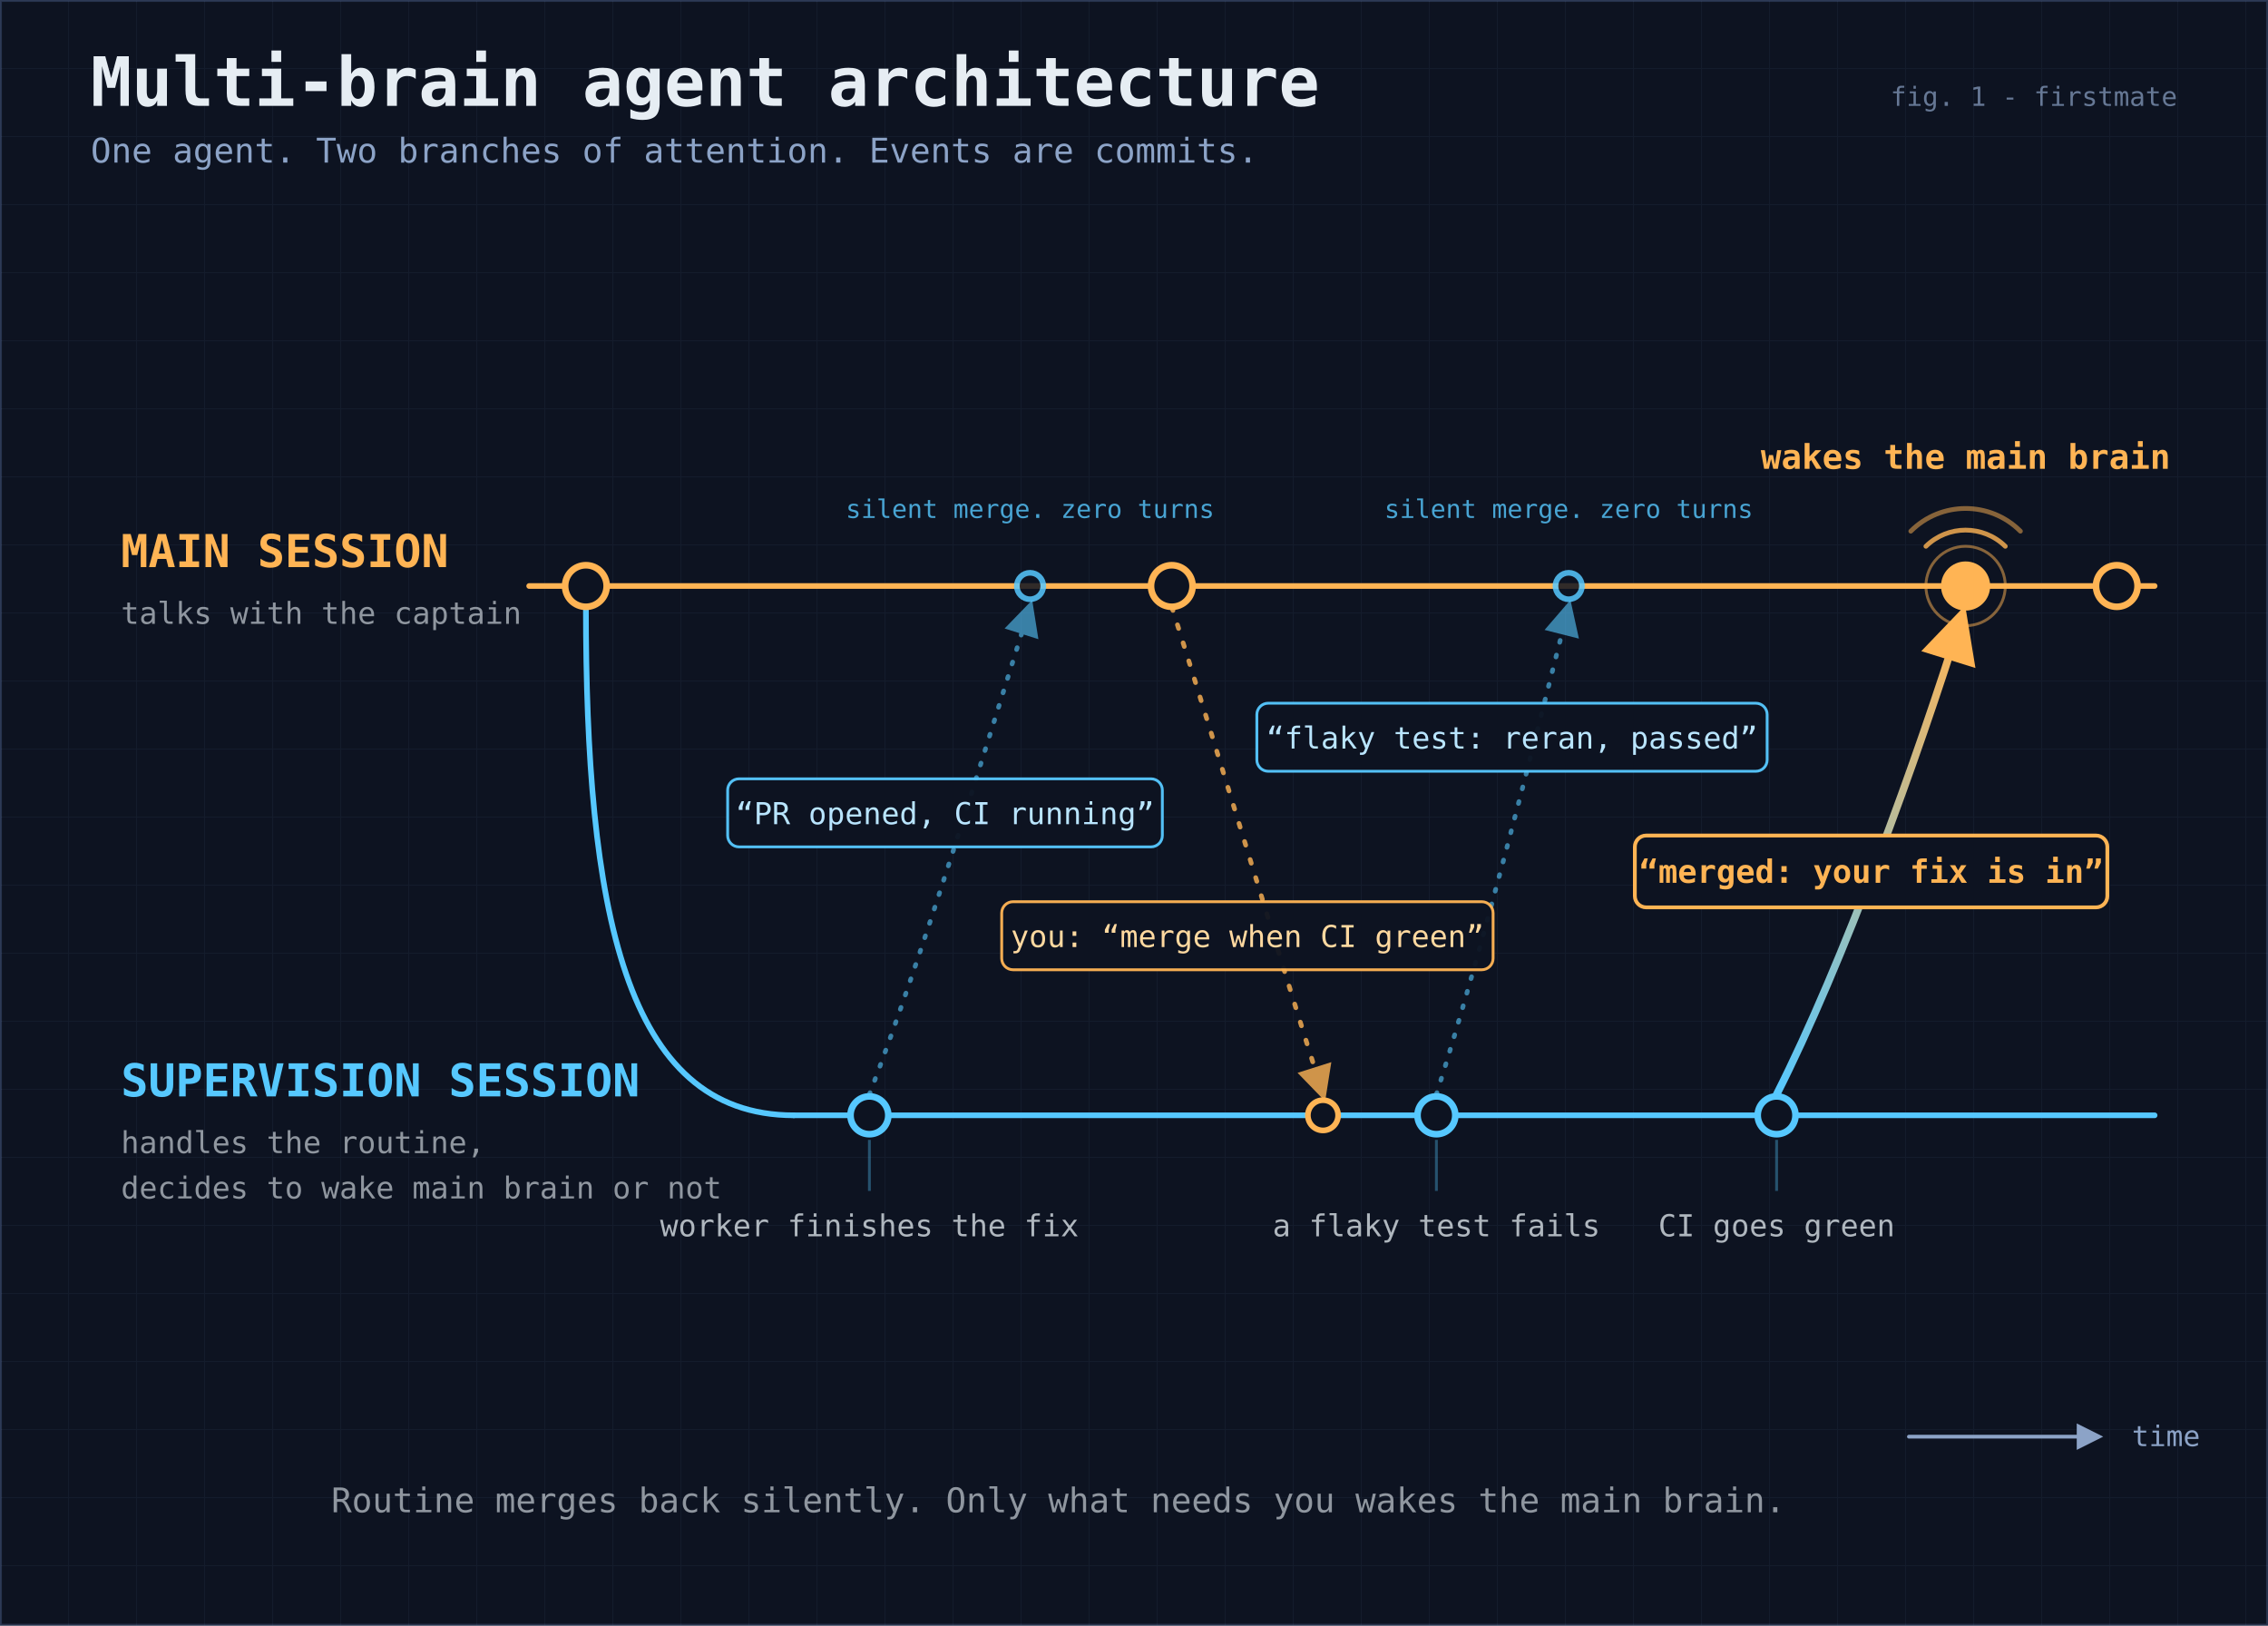
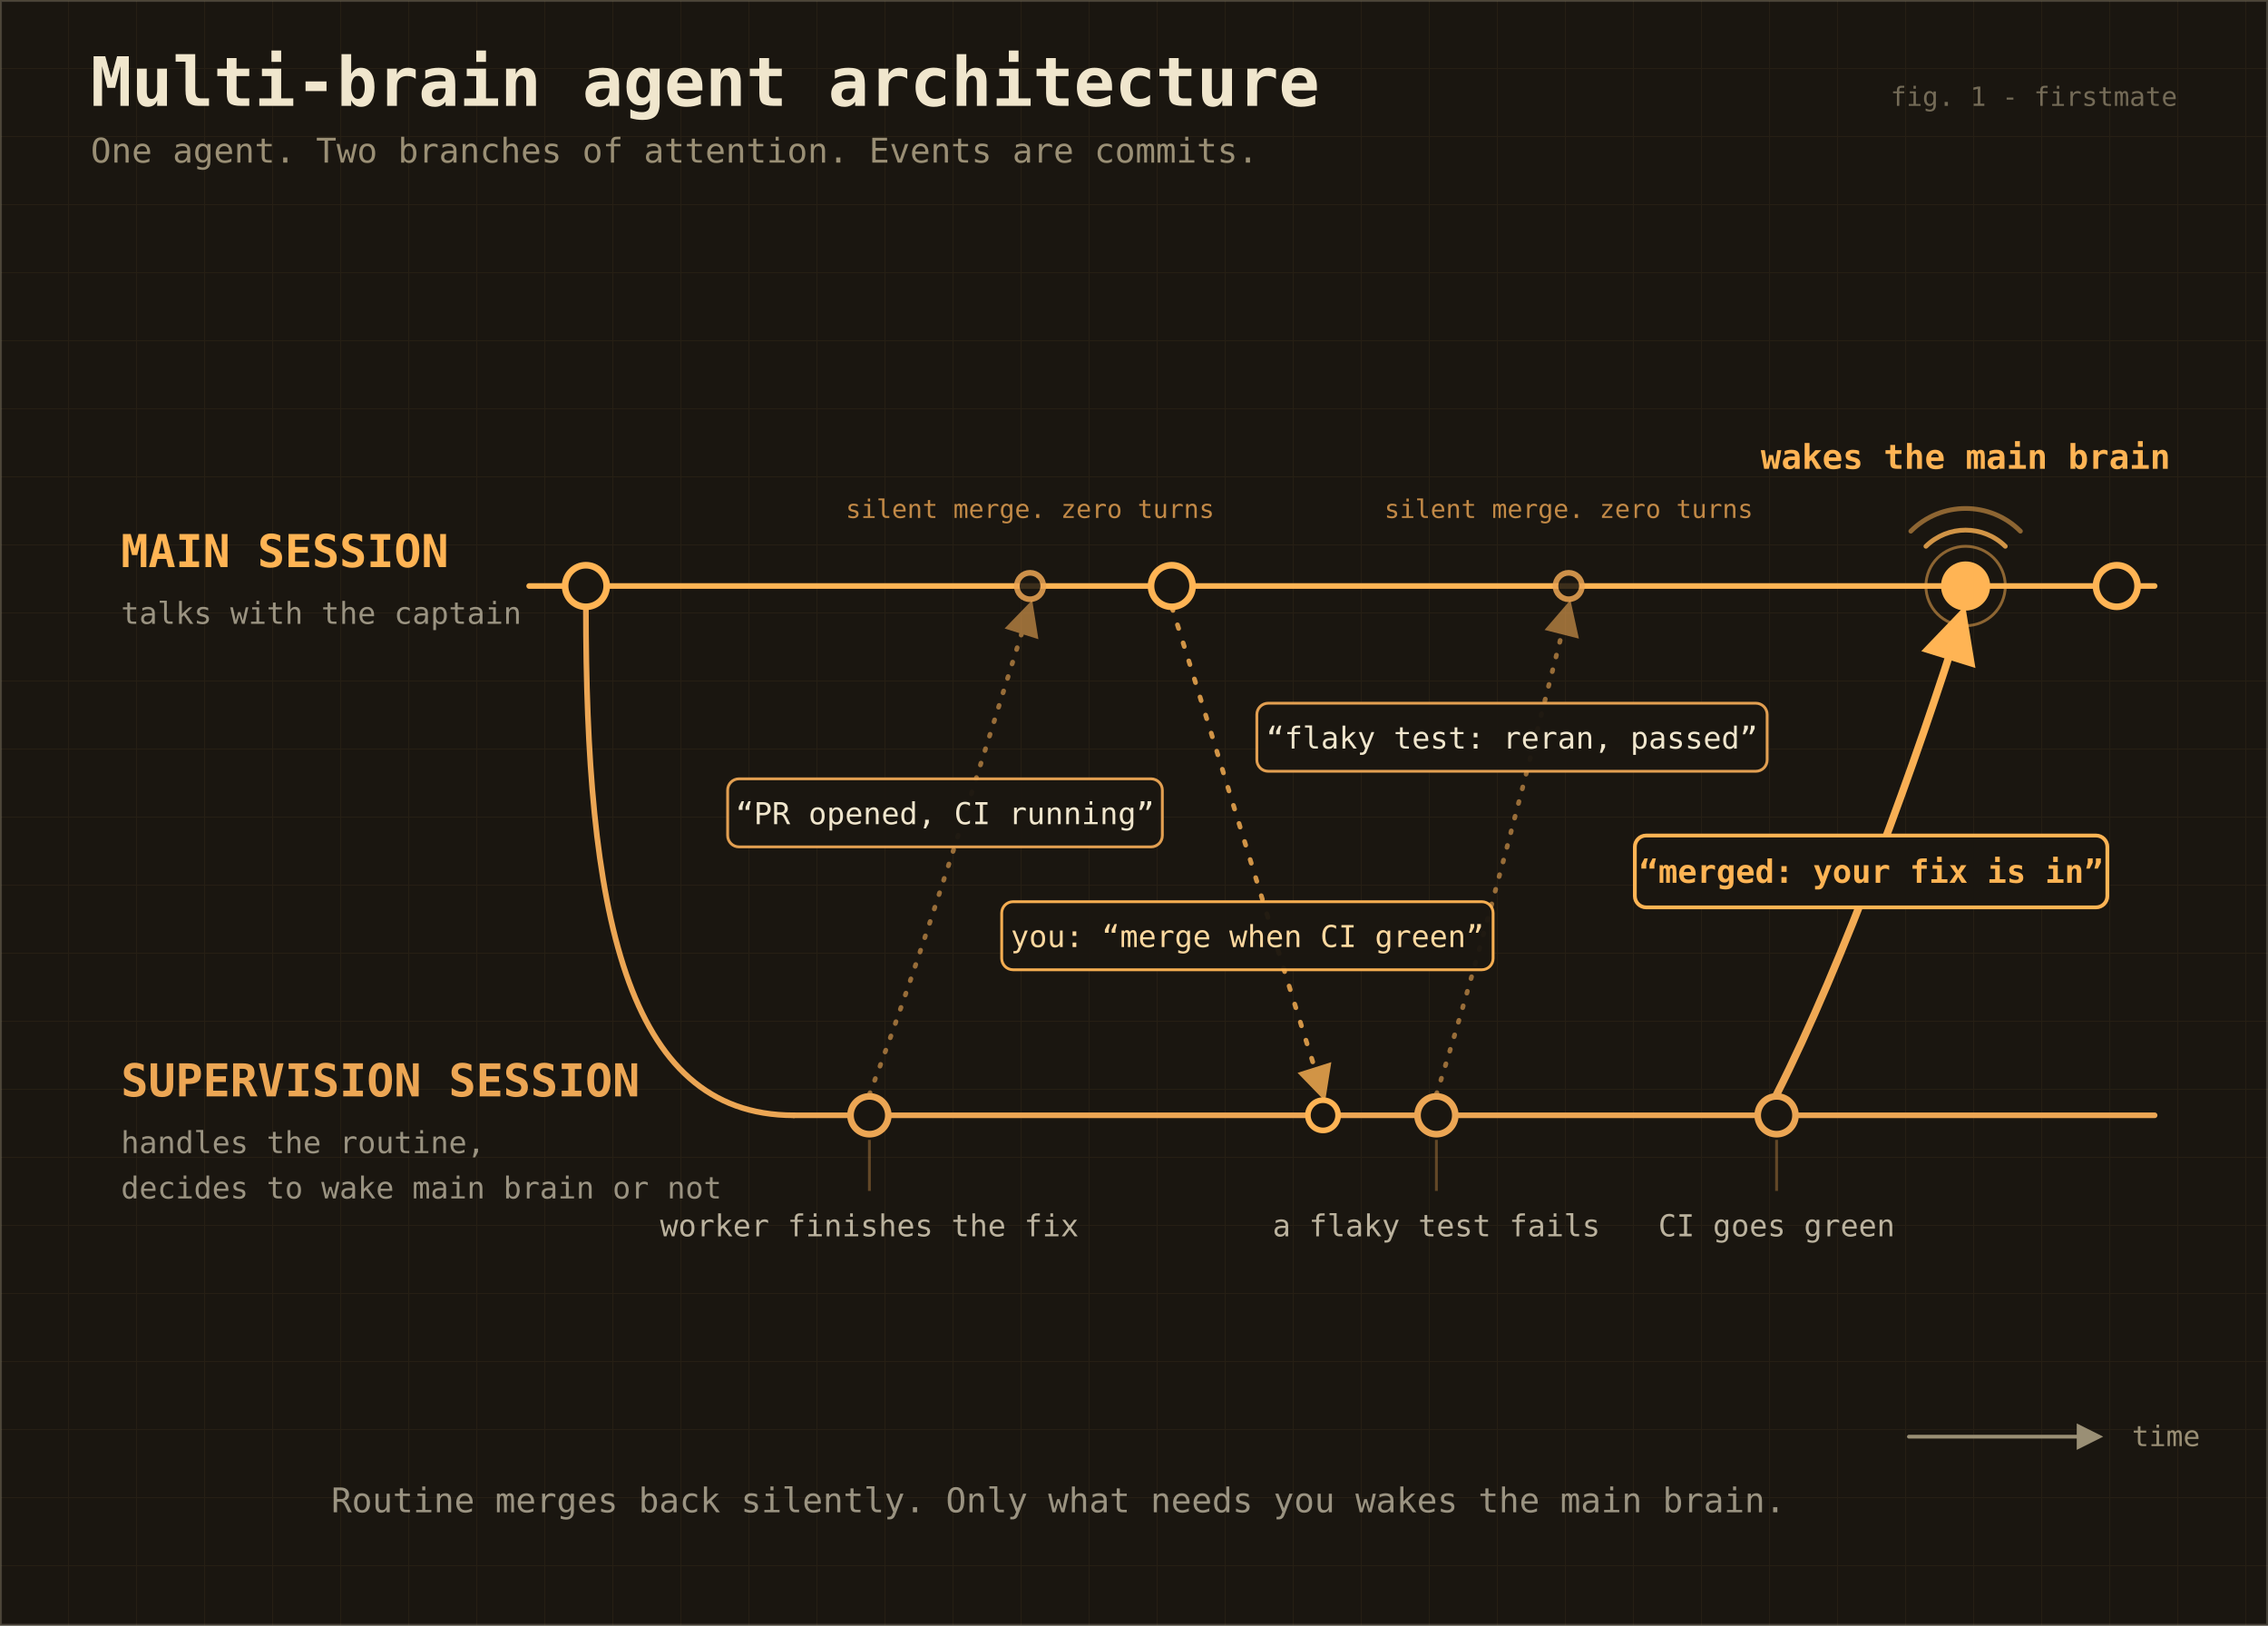
<svg xmlns="http://www.w3.org/2000/svg" viewBox="0 0 1200 860" width="1200" height="860" role="img" aria-labelledby="poster-title poster-desc">
  <defs>
    <pattern id="poster-grid" width="36" height="36" patternUnits="userSpaceOnUse">
-       <path d="M 36 0 L 0 0 0 36" fill="none" stroke="#8CAAE6" stroke-opacity="0.06" stroke-width="1" />
+       <path d="M 36 0 L 0 0 0 36" fill="none" stroke="#ECA654" stroke-opacity="0.06" stroke-width="1" />
    </pattern>
  </defs>
-   <rect width="1200" height="860" fill="#0D1321" />
+   <rect width="1200" height="860" fill="#1A1610" />
  <rect width="1200" height="860" fill="url(#poster-grid)" />
-   <rect x="0.5" y="0.5" width="1199" height="859" fill="none" stroke="#94B4FF" stroke-opacity="0.20" stroke-width="1" />
+   <rect x="0.5" y="0.5" width="1199" height="859" fill="none" stroke="#F0E6CD" stroke-opacity="0.20" stroke-width="1" />
  <g font-family="ui-monospace, SFMono-Regular, Menlo, Consolas, monospace">
-     <text x="48" y="56" fill="#E6EDF3" font-size="36" font-weight="700">Multi-brain agent architecture</text>
-     <text x="48" y="86" fill="#8CA3C7" font-size="18">One agent. Two branches of attention. Events are commits.</text>
-     <text x="1152" y="56" text-anchor="end" fill="#8CA3C7" fill-opacity="0.7" font-size="14">fig. 1 - firstmate</text>
+     <text x="48" y="56" fill="#F0E6CD" font-size="36" font-weight="700">Multi-brain agent architecture</text>
+     <text x="48" y="86" fill="#9A8F75" font-size="18">One agent. Two branches of attention. Events are commits.</text>
+     <text x="1152" y="56" text-anchor="end" fill="#9A8F75" fill-opacity="0.7" font-size="14">fig. 1 - firstmate</text>
  </g>
  <g transform="translate(0 100)" font-family="ui-monospace, SFMono-Regular, Menlo, Consolas, monospace">
    <defs>
      <marker id="ah-cyan" viewBox="0 0 10 10" refX="8" refY="5" markerWidth="7.5" markerHeight="7.5" orient="auto-start-reverse">
-         <path d="M 0 0 L 10 5 L 0 10 z" fill="#56C8FF" />
+         <path d="M 0 0 L 10 5 L 0 10 z" fill="#ECA654" />
      </marker>
      <marker id="ah-amber" viewBox="0 0 10 10" refX="8" refY="5" markerWidth="7.5" markerHeight="7.5" orient="auto-start-reverse">
        <path d="M 0 0 L 10 5 L 0 10 z" fill="#FFB454" />
      </marker>
      <marker id="ah-time" viewBox="0 0 10 10" refX="8" refY="5" markerWidth="7" markerHeight="7" orient="auto-start-reverse">
-         <path d="M 0 0 L 10 5 L 0 10 z" fill="#8CA3C7" />
+         <path d="M 0 0 L 10 5 L 0 10 z" fill="#9A8F75" />
      </marker>
      <linearGradient id="merge-up" x1="0" y1="1" x2="1" y2="0">
-         <stop offset="0" stop-color="#56C8FF" />
+         <stop offset="0" stop-color="#ECA654" />
        <stop offset="1" stop-color="#FFB454" />
      </linearGradient>
    </defs>
    <line x1="280" y1="210" x2="1140" y2="210" stroke="#FFB454" stroke-width="3" stroke-linecap="round" />
-     <path d="M 310 221 C 310 380, 330 490, 420 490" fill="none" stroke="#56C8FF" stroke-width="3" stroke-linecap="round" />
-     <line x1="420" y1="490" x2="1140" y2="490" stroke="#56C8FF" stroke-width="3" stroke-linecap="round" />
+     <path d="M 310 221 C 310 380, 330 490, 420 490" fill="none" stroke="#ECA654" stroke-width="3" stroke-linecap="round" />
+     <line x1="420" y1="490" x2="1140" y2="490" stroke="#ECA654" stroke-width="3" stroke-linecap="round" />
    <text x="64" y="200" fill="#FFB454" font-size="24" font-weight="700">MAIN SESSION</text>
-     <text x="64" y="230" fill="#E6EDF3" opacity="0.6" font-size="16">talks with the captain</text>
-     <text x="64" y="480" fill="#56C8FF" font-size="24" font-weight="700">SUPERVISION SESSION</text>
-     <text x="64" y="510" fill="#E6EDF3" opacity="0.6" font-size="16">handles the routine,</text>
-     <text x="64" y="534" fill="#E6EDF3" opacity="0.6" font-size="16">decides to wake main brain or not</text>
-     <path id="arc-quiet-1" d="M 460 479 C 490 400, 520 300, 545 221" fill="none" stroke="#56C8FF" stroke-width="2.5" stroke-dasharray="1 7" stroke-linecap="round" opacity="0.6" marker-end="url(#ah-cyan)" />
+     <text x="64" y="230" fill="#F0E6CD" opacity="0.6" font-size="16">talks with the captain</text>
+     <text x="64" y="480" fill="#ECA654" font-size="24" font-weight="700">SUPERVISION SESSION</text>
+     <text x="64" y="510" fill="#F0E6CD" opacity="0.6" font-size="16">handles the routine,</text>
+     <text x="64" y="534" fill="#F0E6CD" opacity="0.6" font-size="16">decides to wake main brain or not</text>
+     <path id="arc-quiet-1" d="M 460 479 C 490 400, 520 300, 545 221" fill="none" stroke="#ECA654" stroke-width="2.5" stroke-dasharray="1 7" stroke-linecap="round" opacity="0.6" marker-end="url(#ah-cyan)" />
    <path id="arc-cherry" d="M 620 221 C 645 300, 675 400, 700 479" fill="none" stroke="#FFB454" stroke-width="2.5" stroke-dasharray="2 8" stroke-linecap="round" opacity="0.8" marker-end="url(#ah-amber)" />
-     <path id="arc-quiet-2" d="M 760 479 C 785 400, 810 300, 830 221" fill="none" stroke="#56C8FF" stroke-width="2.5" stroke-dasharray="1 7" stroke-linecap="round" opacity="0.6" marker-end="url(#ah-cyan)" />
+     <path id="arc-quiet-2" d="M 760 479 C 785 400, 810 300, 830 221" fill="none" stroke="#ECA654" stroke-width="2.5" stroke-dasharray="1 7" stroke-linecap="round" opacity="0.6" marker-end="url(#ah-cyan)" />
    <path id="arc-wake" d="M 940 479 C 975 410, 1015 300, 1038 226" fill="none" stroke="url(#merge-up)" stroke-width="4" stroke-linecap="round" marker-end="url(#ah-amber)" />
    <g id="chip-quiet-1">
-       <rect x="385" y="312" width="230" height="36" rx="6" fill="#0D1321" stroke="#56C8FF" stroke-width="1.5" opacity="0.95" />
-       <text x="500" y="336" text-anchor="middle" fill="#B9E5FF" font-size="16">“PR opened, CI running”</text>
+       <rect x="385" y="312" width="230" height="36" rx="6" fill="#1A1610" stroke="#ECA654" stroke-width="1.5" opacity="0.95" />
+       <text x="500" y="336" text-anchor="middle" fill="#F0E6CD" font-size="16">“PR opened, CI running”</text>
    </g>
    <g id="chip-cherry">
-       <rect x="530" y="377" width="260" height="36" rx="6" fill="#0D1321" stroke="#FFB454" stroke-width="1.5" opacity="0.95" />
+       <rect x="530" y="377" width="260" height="36" rx="6" fill="#1A1610" stroke="#FFB454" stroke-width="1.5" opacity="0.95" />
      <text x="660" y="401" text-anchor="middle" fill="#FFD9A0" font-size="16">you: “merge when CI green”</text>
    </g>
    <g id="chip-quiet-2">
-       <rect x="665" y="272" width="270" height="36" rx="6" fill="#0D1321" stroke="#56C8FF" stroke-width="1.5" opacity="0.95" />
-       <text x="800" y="296" text-anchor="middle" fill="#B9E5FF" font-size="16">“flaky test: reran, passed”</text>
+       <rect x="665" y="272" width="270" height="36" rx="6" fill="#1A1610" stroke="#ECA654" stroke-width="1.5" opacity="0.95" />
+       <text x="800" y="296" text-anchor="middle" fill="#F0E6CD" font-size="16">“flaky test: reran, passed”</text>
    </g>
    <g id="chip-wake">
-       <rect x="865" y="342" width="250" height="38" rx="6" fill="#0D1321" stroke="#FFB454" stroke-width="2" />
+       <rect x="865" y="342" width="250" height="38" rx="6" fill="#1A1610" stroke="#FFB454" stroke-width="2" />
      <text x="990" y="367" text-anchor="middle" fill="#FFB454" font-size="17" font-weight="600">“merged: your fix is in”</text>
    </g>
    <g id="main-commits">
-       <circle cx="310" cy="210" r="11" fill="#0D1321" stroke="#FFB454" stroke-width="3.5" />
-       <circle cx="620" cy="210" r="11" fill="#0D1321" stroke="#FFB454" stroke-width="3.5" />
-       <circle cx="1120" cy="210" r="11" fill="#0D1321" stroke="#FFB454" stroke-width="3.5" />
+       <circle cx="310" cy="210" r="11" fill="#1A1610" stroke="#FFB454" stroke-width="3.5" />
+       <circle cx="620" cy="210" r="11" fill="#1A1610" stroke="#FFB454" stroke-width="3.5" />
+       <circle cx="1120" cy="210" r="11" fill="#1A1610" stroke="#FFB454" stroke-width="3.5" />
    </g>
    <g id="silent-landings">
-       <circle cx="545" cy="210" r="7" fill="#0D1321" stroke="#56C8FF" stroke-width="3" opacity="0.85" />
-       <circle cx="830" cy="210" r="7" fill="#0D1321" stroke="#56C8FF" stroke-width="3" opacity="0.85" />
+       <circle cx="545" cy="210" r="7" fill="#1A1610" stroke="#ECA654" stroke-width="3" opacity="0.85" />
+       <circle cx="830" cy="210" r="7" fill="#1A1610" stroke="#ECA654" stroke-width="3" opacity="0.85" />
    </g>
-     <text x="545" y="174" text-anchor="middle" fill="#56C8FF" opacity="0.8" font-size="13.5">silent merge. zero turns</text>
-     <text x="830" y="174" text-anchor="middle" fill="#56C8FF" opacity="0.8" font-size="13.5">silent merge. zero turns</text>
+     <text x="545" y="174" text-anchor="middle" fill="#ECA654" opacity="0.8" font-size="13.5">silent merge. zero turns</text>
+     <text x="830" y="174" text-anchor="middle" fill="#ECA654" opacity="0.8" font-size="13.5">silent merge. zero turns</text>
    <g id="merge-commit">
      <circle cx="1040" cy="210" r="13" fill="#FFB454" />
      <circle cx="1040" cy="210" r="21" fill="none" stroke="#FFB454" stroke-width="1.5" opacity="0.5" />
      <path d="M 1019 189 A 30 30 0 0 1 1061 189" fill="none" stroke="#FFB454" stroke-width="2.5" stroke-linecap="round" opacity="0.8" />
      <path d="M 1011 181 A 41 41 0 0 1 1069 181" fill="none" stroke="#FFB454" stroke-width="2.5" stroke-linecap="round" opacity="0.5" />
    </g>
    <text x="1040" y="148" text-anchor="middle" fill="#FFB454" font-size="18" font-weight="700">wakes the main brain</text>
    <g id="branch-commits">
-       <circle cx="460" cy="490" r="10" fill="#0D1321" stroke="#56C8FF" stroke-width="3.5" />
-       <circle cx="760" cy="490" r="10" fill="#0D1321" stroke="#56C8FF" stroke-width="3.5" />
-       <circle cx="940" cy="490" r="10" fill="#0D1321" stroke="#56C8FF" stroke-width="3.5" />
+       <circle cx="460" cy="490" r="10" fill="#1A1610" stroke="#ECA654" stroke-width="3.5" />
+       <circle cx="760" cy="490" r="10" fill="#1A1610" stroke="#ECA654" stroke-width="3.5" />
+       <circle cx="940" cy="490" r="10" fill="#1A1610" stroke="#ECA654" stroke-width="3.5" />
    </g>
-     <circle cx="700" cy="490" r="8" fill="#0D1321" stroke="#FFB454" stroke-width="3" />
-     <line x1="460" y1="503" x2="460" y2="530" stroke="#56C8FF" stroke-width="1.5" opacity="0.35" />
-     <text x="460" y="554" text-anchor="middle" fill="#E6EDF3" opacity="0.75" font-size="16">worker finishes the fix</text>
-     <line x1="760" y1="503" x2="760" y2="530" stroke="#56C8FF" stroke-width="1.5" opacity="0.35" />
-     <text x="760" y="554" text-anchor="middle" fill="#E6EDF3" opacity="0.75" font-size="16">a flaky test fails</text>
-     <line x1="940" y1="503" x2="940" y2="530" stroke="#56C8FF" stroke-width="1.5" opacity="0.35" />
-     <text x="940" y="554" text-anchor="middle" fill="#E6EDF3" opacity="0.75" font-size="16">CI goes green</text>
-     <line x1="1010" y1="660" x2="1110" y2="660" stroke="#8CA3C7" stroke-width="2" stroke-linecap="round" marker-end="url(#ah-time)" />
-     <text x="1128" y="665" fill="#8CA3C7" font-size="15">time</text>
-     <text x="560" y="700" text-anchor="middle" fill="#E6EDF3" opacity="0.6" font-size="18">Routine merges back silently. Only what needs you wakes the main brain.</text>
+     <circle cx="700" cy="490" r="8" fill="#1A1610" stroke="#FFB454" stroke-width="3" />
+     <line x1="460" y1="503" x2="460" y2="530" stroke="#ECA654" stroke-width="1.5" opacity="0.35" />
+     <text x="460" y="554" text-anchor="middle" fill="#F0E6CD" opacity="0.75" font-size="16">worker finishes the fix</text>
+     <line x1="760" y1="503" x2="760" y2="530" stroke="#ECA654" stroke-width="1.5" opacity="0.35" />
+     <text x="760" y="554" text-anchor="middle" fill="#F0E6CD" opacity="0.75" font-size="16">a flaky test fails</text>
+     <line x1="940" y1="503" x2="940" y2="530" stroke="#ECA654" stroke-width="1.5" opacity="0.35" />
+     <text x="940" y="554" text-anchor="middle" fill="#F0E6CD" opacity="0.75" font-size="16">CI goes green</text>
+     <line x1="1010" y1="660" x2="1110" y2="660" stroke="#9A8F75" stroke-width="2" stroke-linecap="round" marker-end="url(#ah-time)" />
+     <text x="1128" y="665" fill="#9A8F75" font-size="15">time</text>
+     <text x="560" y="700" text-anchor="middle" fill="#F0E6CD" opacity="0.6" font-size="18">Routine merges back silently. Only what needs you wakes the main brain.</text>
  </g>
</svg>
